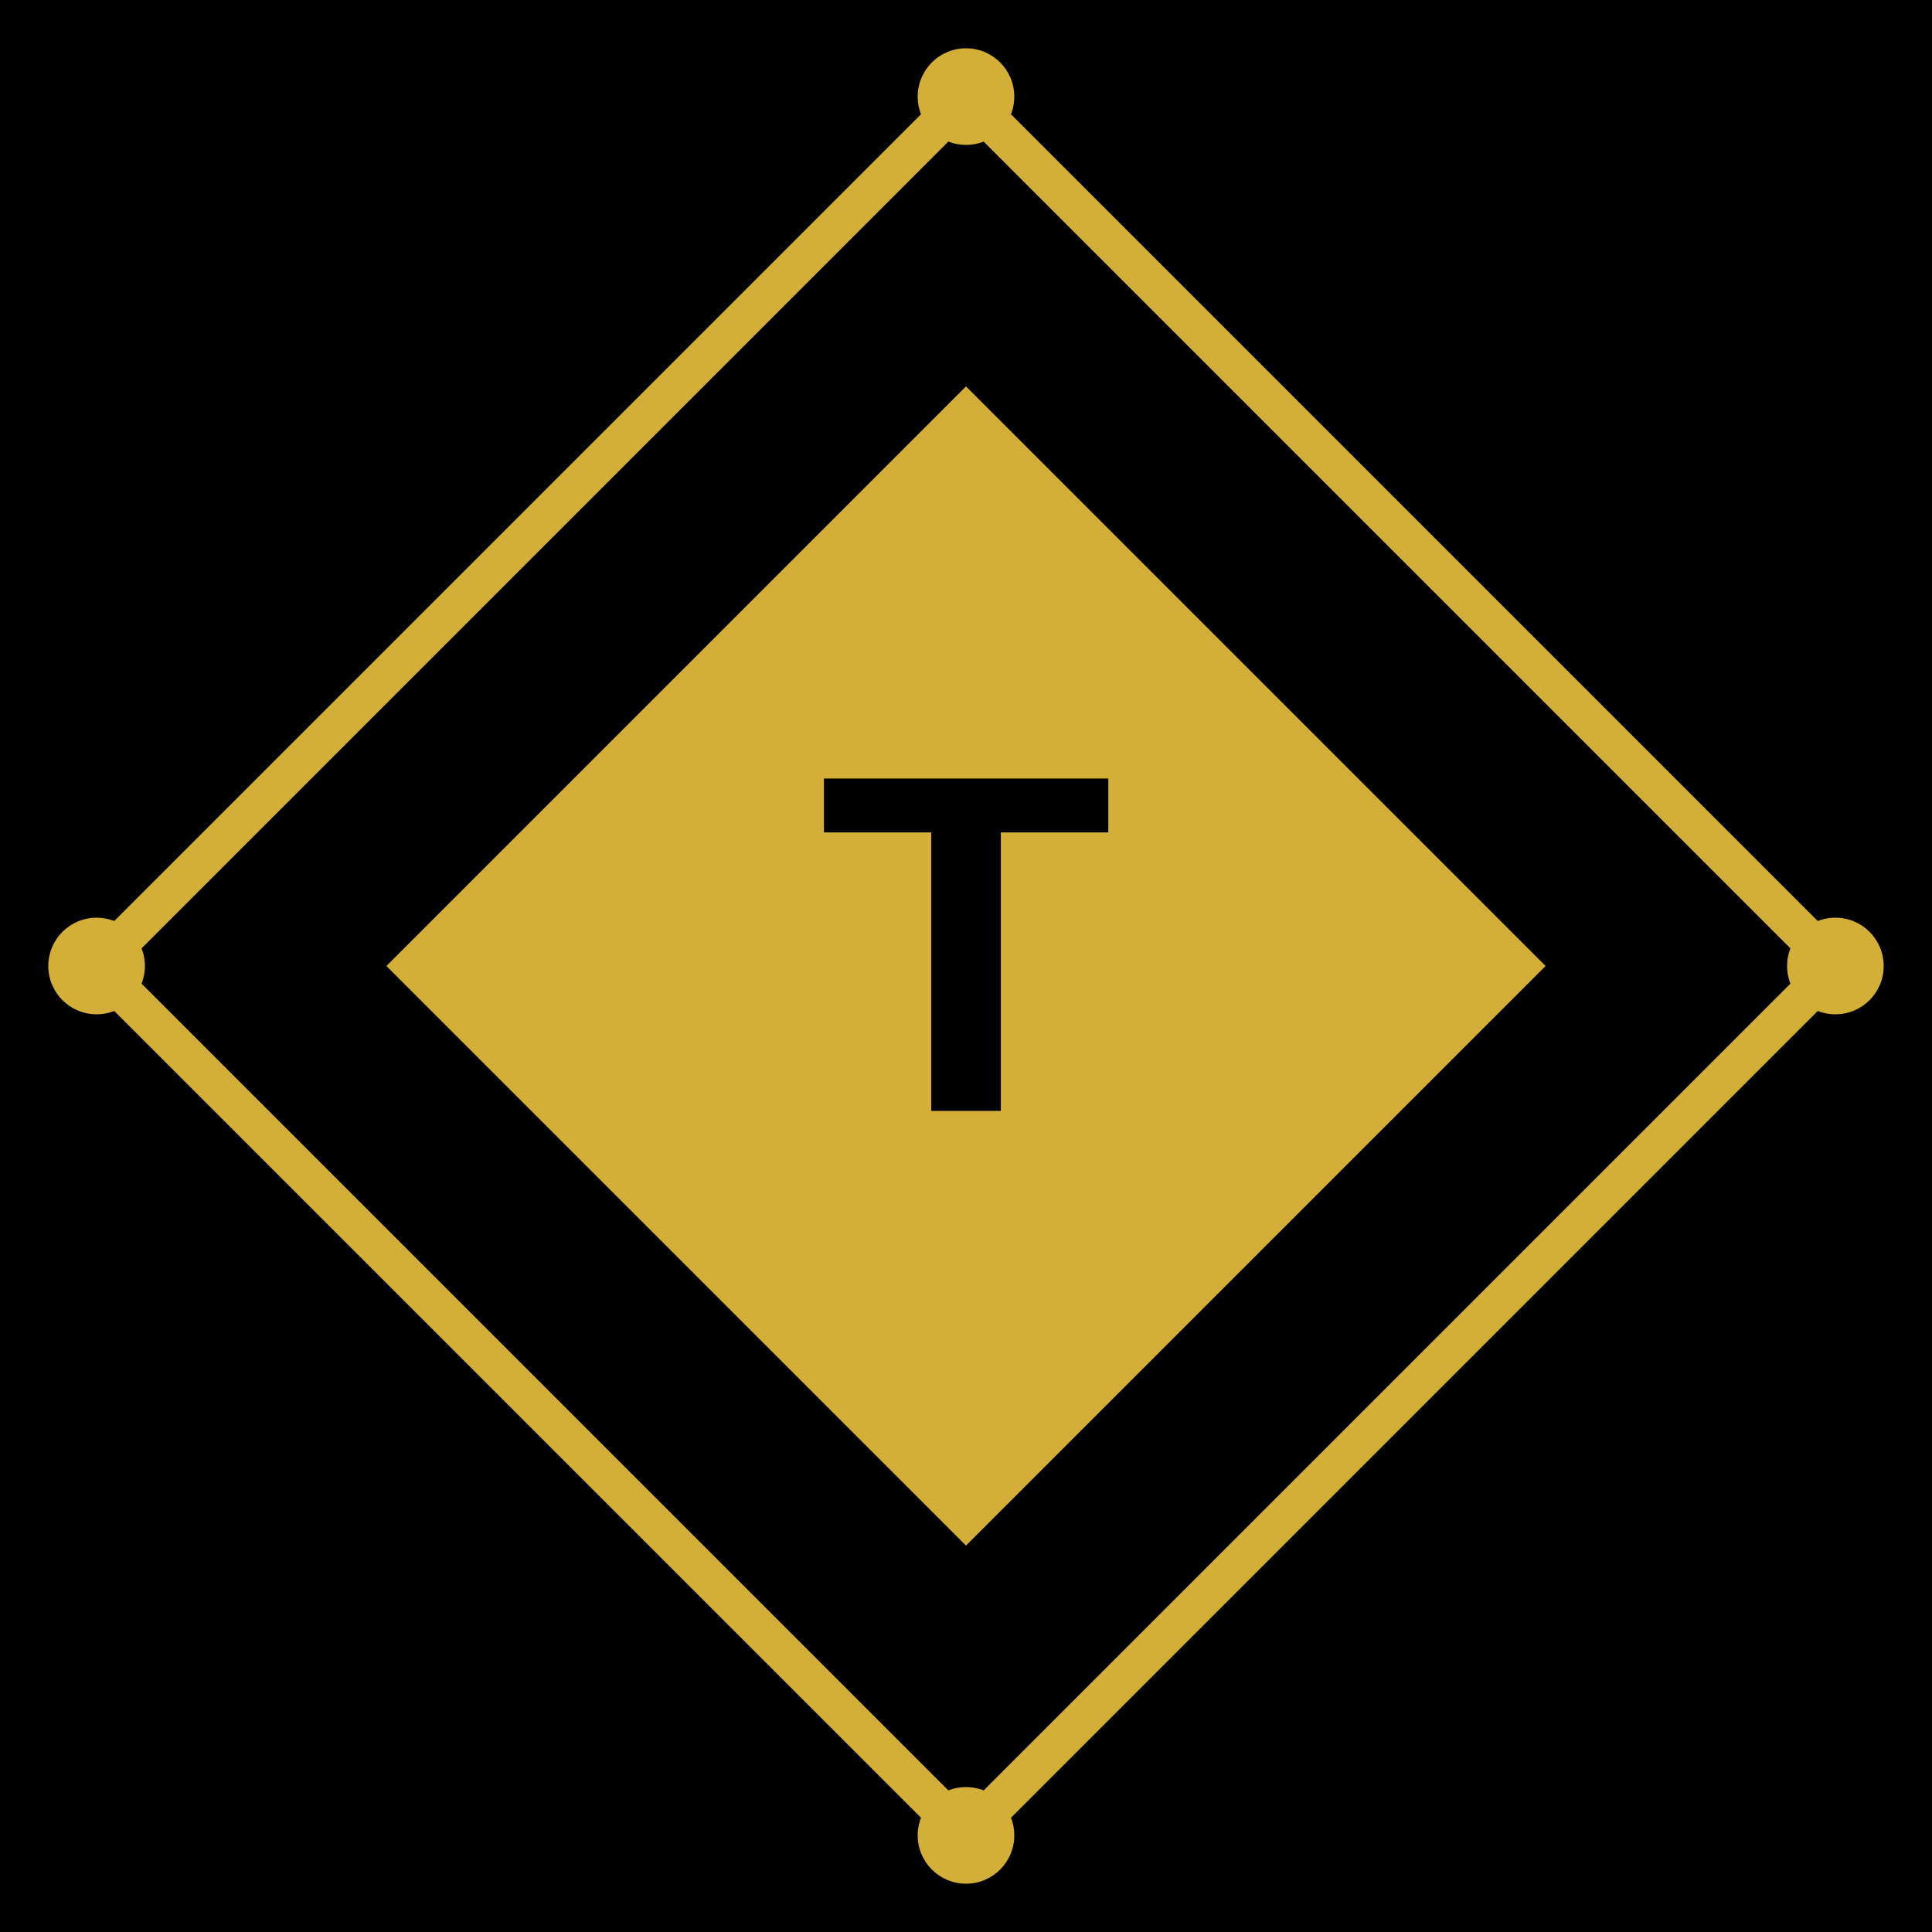
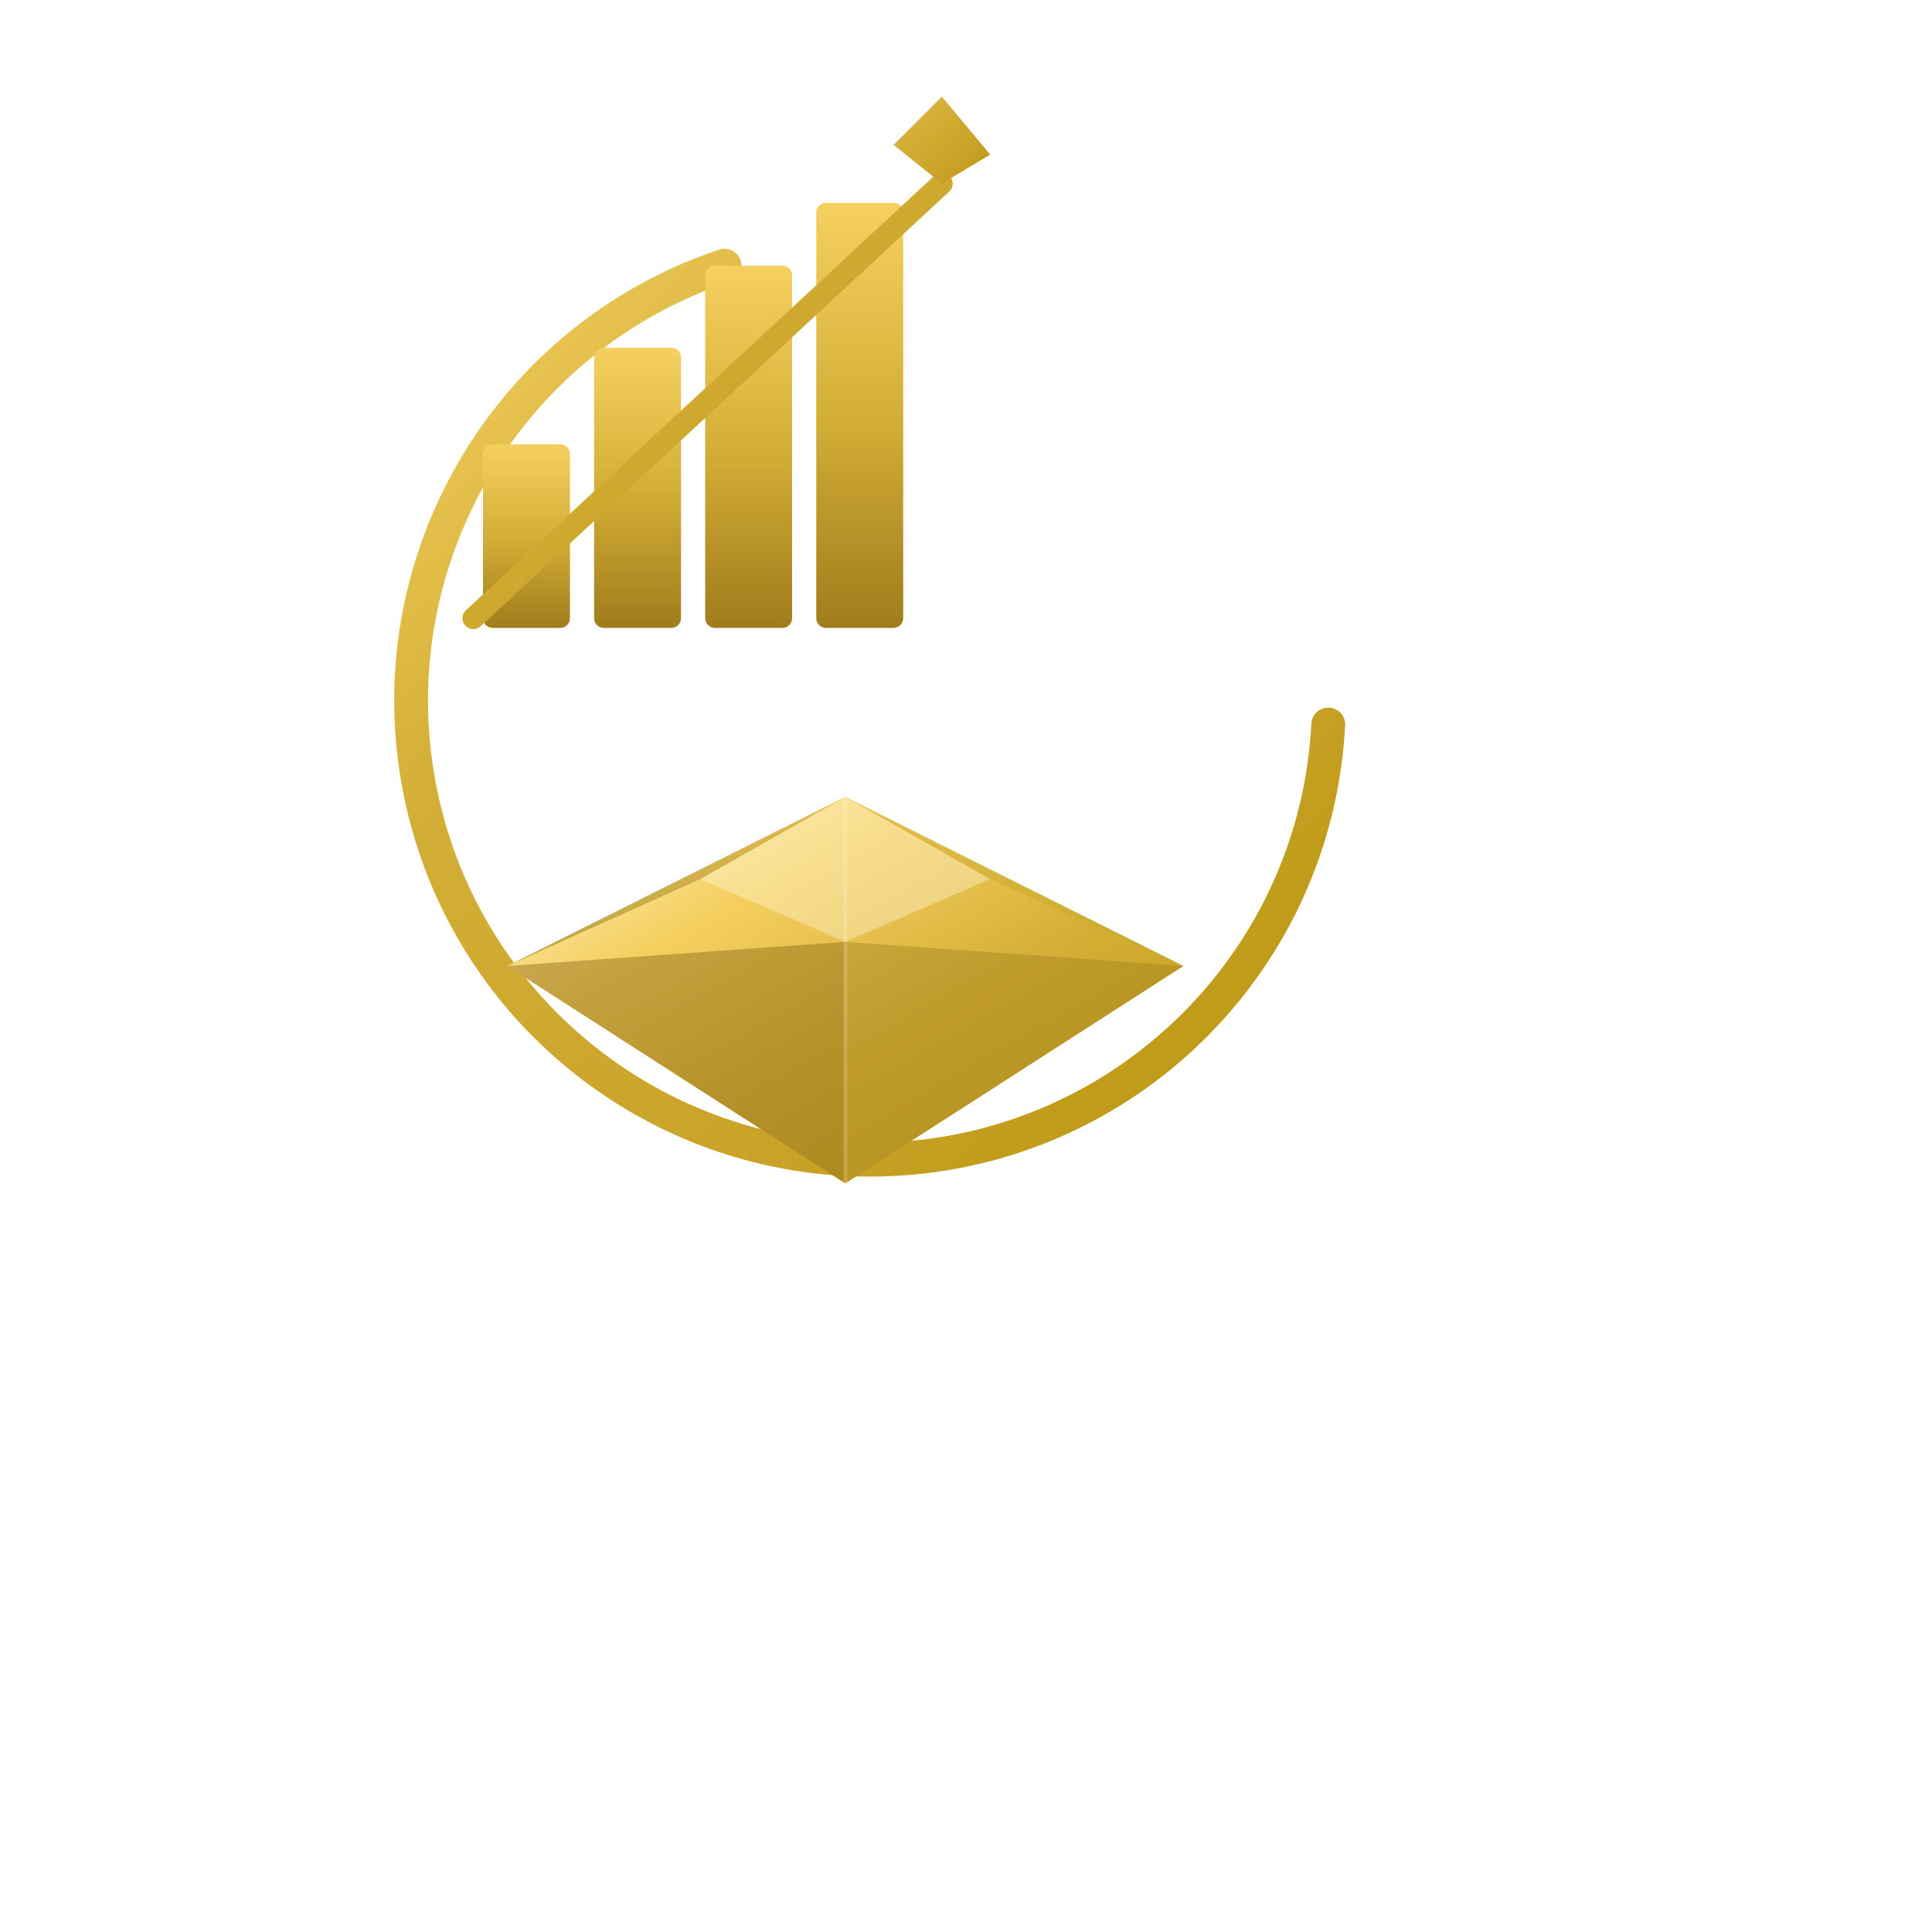
- <svg xmlns="http://www.w3.org/2000/svg" viewBox="0 0 200 200" width="200" height="200">
-   <rect width="200" height="200" fill="#000" />
-   <polygon points="100,10 190,100 100,190 10,100" fill="none" stroke="#D4AF37" stroke-width="4" />
-   <polygon points="100,40 160,100 100,160 40,100" fill="#D4AF37" />
-   <text x="100" y="115" text-anchor="middle" fill="#000" font-size="50" font-weight="bold" font-family="Arial">T</text>
-   <circle cx="100" cy="10" r="5" fill="#D4AF37" />
-   <circle cx="190" cy="100" r="5" fill="#D4AF37" />
-   <circle cx="100" cy="190" r="5" fill="#D4AF37" />
-   <circle cx="10" cy="100" r="5" fill="#D4AF37" />
+ <svg xmlns="http://www.w3.org/2000/svg" viewBox="0 0 400 400" width="400" height="400">
+   <defs>
+     <linearGradient id="goldGrad" x1="0%" y1="0%" x2="100%" y2="100%">
+       <stop offset="0%" stop-color="#F5D060" />
+       <stop offset="30%" stop-color="#D4AF37" />
+       <stop offset="70%" stop-color="#C9A227" />
+       <stop offset="100%" stop-color="#B8960C" />
+     </linearGradient>
+     <linearGradient id="goldGradV" x1="0%" y1="0%" x2="0%" y2="100%">
+       <stop offset="0%" stop-color="#F5D060" />
+       <stop offset="50%" stop-color="#D4AF37" />
+       <stop offset="100%" stop-color="#A07C1C" />
+     </linearGradient>
+     <linearGradient id="diamondLight" x1="0%" y1="0%" x2="100%" y2="100%">
+       <stop offset="0%" stop-color="#FFF5D6" />
+       <stop offset="30%" stop-color="#F5D060" />
+       <stop offset="60%" stop-color="#D4AF37" />
+       <stop offset="100%" stop-color="#B8960C" />
+     </linearGradient>
+     <linearGradient id="diamondDark" x1="100%" y1="0%" x2="0%" y2="100%">
+       <stop offset="0%" stop-color="#C9A227" />
+       <stop offset="100%" stop-color="#8B6914" />
+     </linearGradient>
+   </defs>
+   <path d="M 275,150 A 95,95 0 1,1 150,55" fill="none" stroke="url(#goldGrad)" stroke-width="7" stroke-linecap="round" />
+   <rect x="100" y="92" width="18" height="38" rx="2" fill="url(#goldGradV)" />
+   <rect x="123" y="72" width="18" height="58" rx="2" fill="url(#goldGradV)" />
+   <rect x="146" y="55" width="18" height="75" rx="2" fill="url(#goldGradV)" />
+   <rect x="169" y="42" width="18" height="88" rx="2" fill="url(#goldGradV)" />
+   <path d="M 98,128 L 195,38" stroke="url(#goldGrad)" stroke-width="4.5" stroke-linecap="round" fill="none" />
+   <polygon points="195,38 185,30 195,20 205,32" fill="url(#goldGrad)" />
+   <polygon points="175,165 245,200 175,245 105,200" fill="url(#diamondLight)" />
+   <polygon points="175,165 205,182 175,195 145,182" fill="#FFF5D6" opacity="0.4" />
+   <polygon points="175,165 105,200 145,182" fill="url(#diamondDark)" opacity="0.5" />
+   <polygon points="175,165 245,200 205,182" fill="#C9A227" opacity="0.4" />
+   <polygon points="105,200 175,245 175,195" fill="#8B6914" opacity="0.45" />
+   <polygon points="245,200 175,245 175,195" fill="#A07C1C" opacity="0.4" />
+   <line x1="175" y1="165" x2="175" y2="245" stroke="#FFF5D6" stroke-width="0.8" opacity="0.2" />
</svg>
